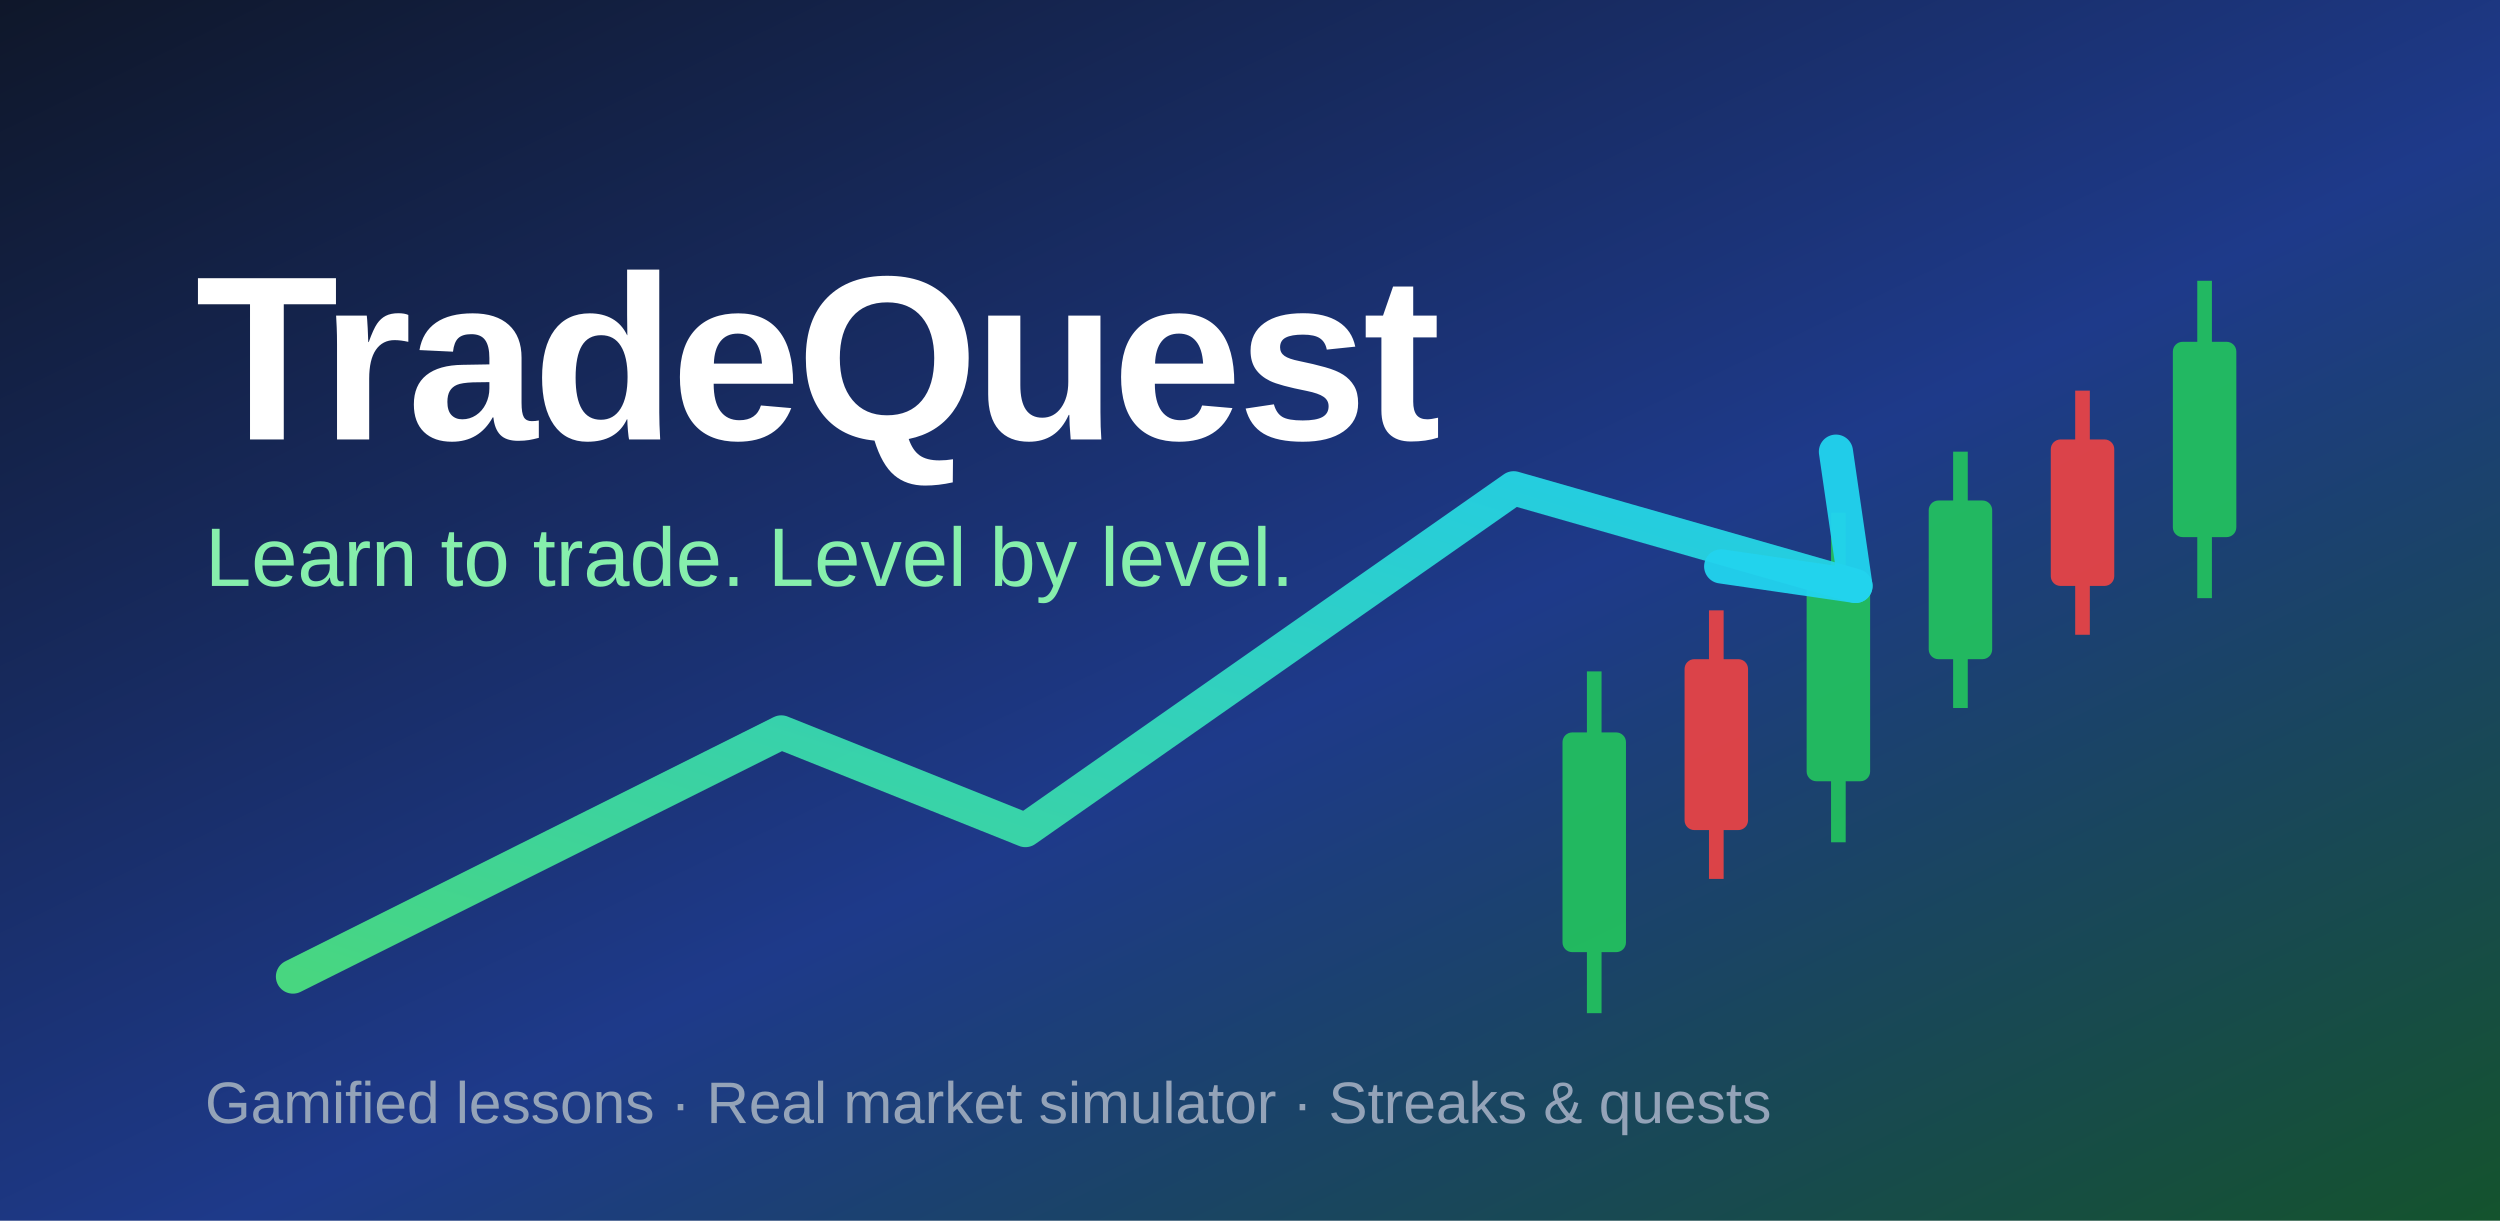
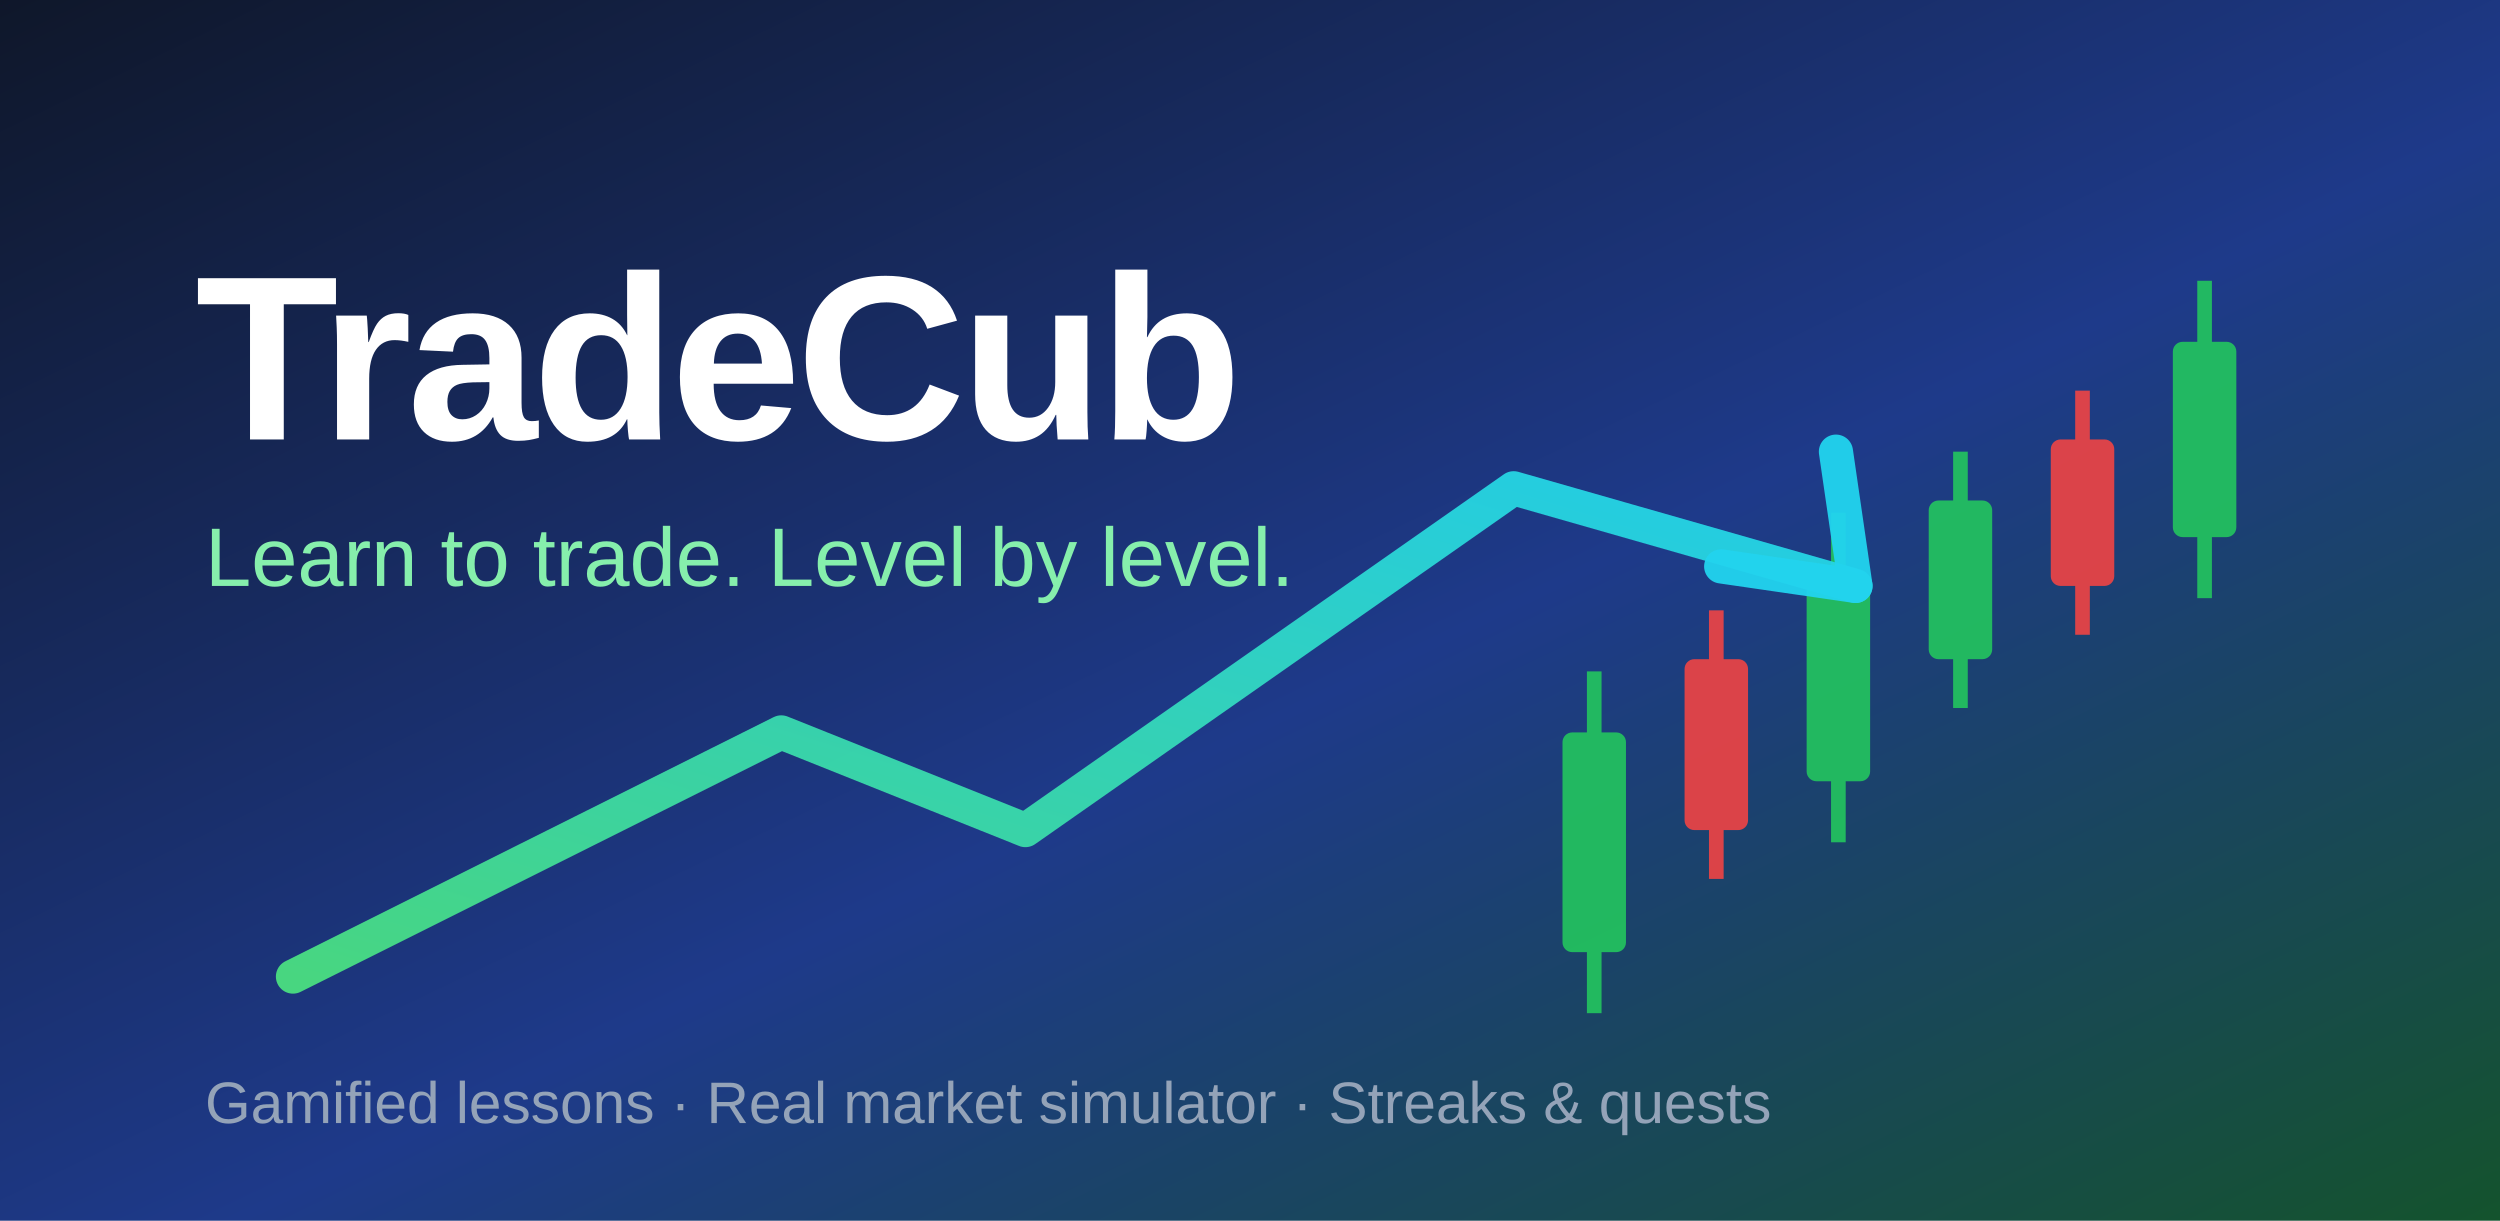
<svg xmlns="http://www.w3.org/2000/svg" width="1024" height="500" viewBox="0 0 1024 500">
  <defs>
    <linearGradient id="bg" x1="0" y1="0" x2="1" y2="1">
      <stop offset="0" stop-color="#0f172a" />
      <stop offset="0.55" stop-color="#1e3a8a" />
      <stop offset="1" stop-color="#14532d" />
    </linearGradient>
    <linearGradient id="arrow" x1="0" y1="1" x2="1" y2="0">
      <stop offset="0" stop-color="#4ade80" />
      <stop offset="1" stop-color="#22d3ee" />
    </linearGradient>
  </defs>
  <rect width="1024" height="500" fill="url(#bg)" />
  <g opacity="0.9">
    <rect x="640" y="300" width="26" height="90" rx="4" fill="#22c55e" />
    <rect x="650" y="275" width="6" height="140" fill="#22c55e" />
    <rect x="690" y="270" width="26" height="70" rx="4" fill="#ef4444" />
    <rect x="700" y="250" width="6" height="110" fill="#ef4444" />
    <rect x="740" y="235" width="26" height="85" rx="4" fill="#22c55e" />
    <rect x="750" y="210" width="6" height="135" fill="#22c55e" />
    <rect x="790" y="205" width="26" height="65" rx="4" fill="#22c55e" />
    <rect x="800" y="185" width="6" height="105" fill="#22c55e" />
    <rect x="840" y="180" width="26" height="60" rx="4" fill="#ef4444" />
    <rect x="850" y="160" width="6" height="100" fill="#ef4444" />
    <rect x="890" y="140" width="26" height="80" rx="4" fill="#22c55e" />
    <rect x="900" y="115" width="6" height="130" fill="#22c55e" />
  </g>
  <path d="M 120 400 L 320 300 L 420 340 L 620 200 L 760 240" fill="none" stroke="url(#arrow)" stroke-width="14" stroke-linecap="round" stroke-linejoin="round" opacity="0.95" />
  <path d="M 760 240 L 705 232 M 760 240 L 752 185" fill="none" stroke="#22d3ee" stroke-width="14" stroke-linecap="round" opacity="0.95" />
-   <text x="80" y="180" font-family="Arial, Helvetica, sans-serif" font-size="96" font-weight="bold" fill="#ffffff" letter-spacing="-2">TradeQuest</text>
+   <text x="80" y="180" font-family="Arial, Helvetica, sans-serif" font-size="96" font-weight="bold" fill="#ffffff" letter-spacing="-2">TradeCub</text>
  <text x="84" y="240" font-family="Arial, Helvetica, sans-serif" font-size="34" fill="#86efac">Learn to trade. Level by level.</text>
  <text x="84" y="460" font-family="Arial, Helvetica, sans-serif" font-size="24" fill="#94a3b8">Gamified lessons · Real market simulator · Streaks &amp; quests</text>
</svg>
